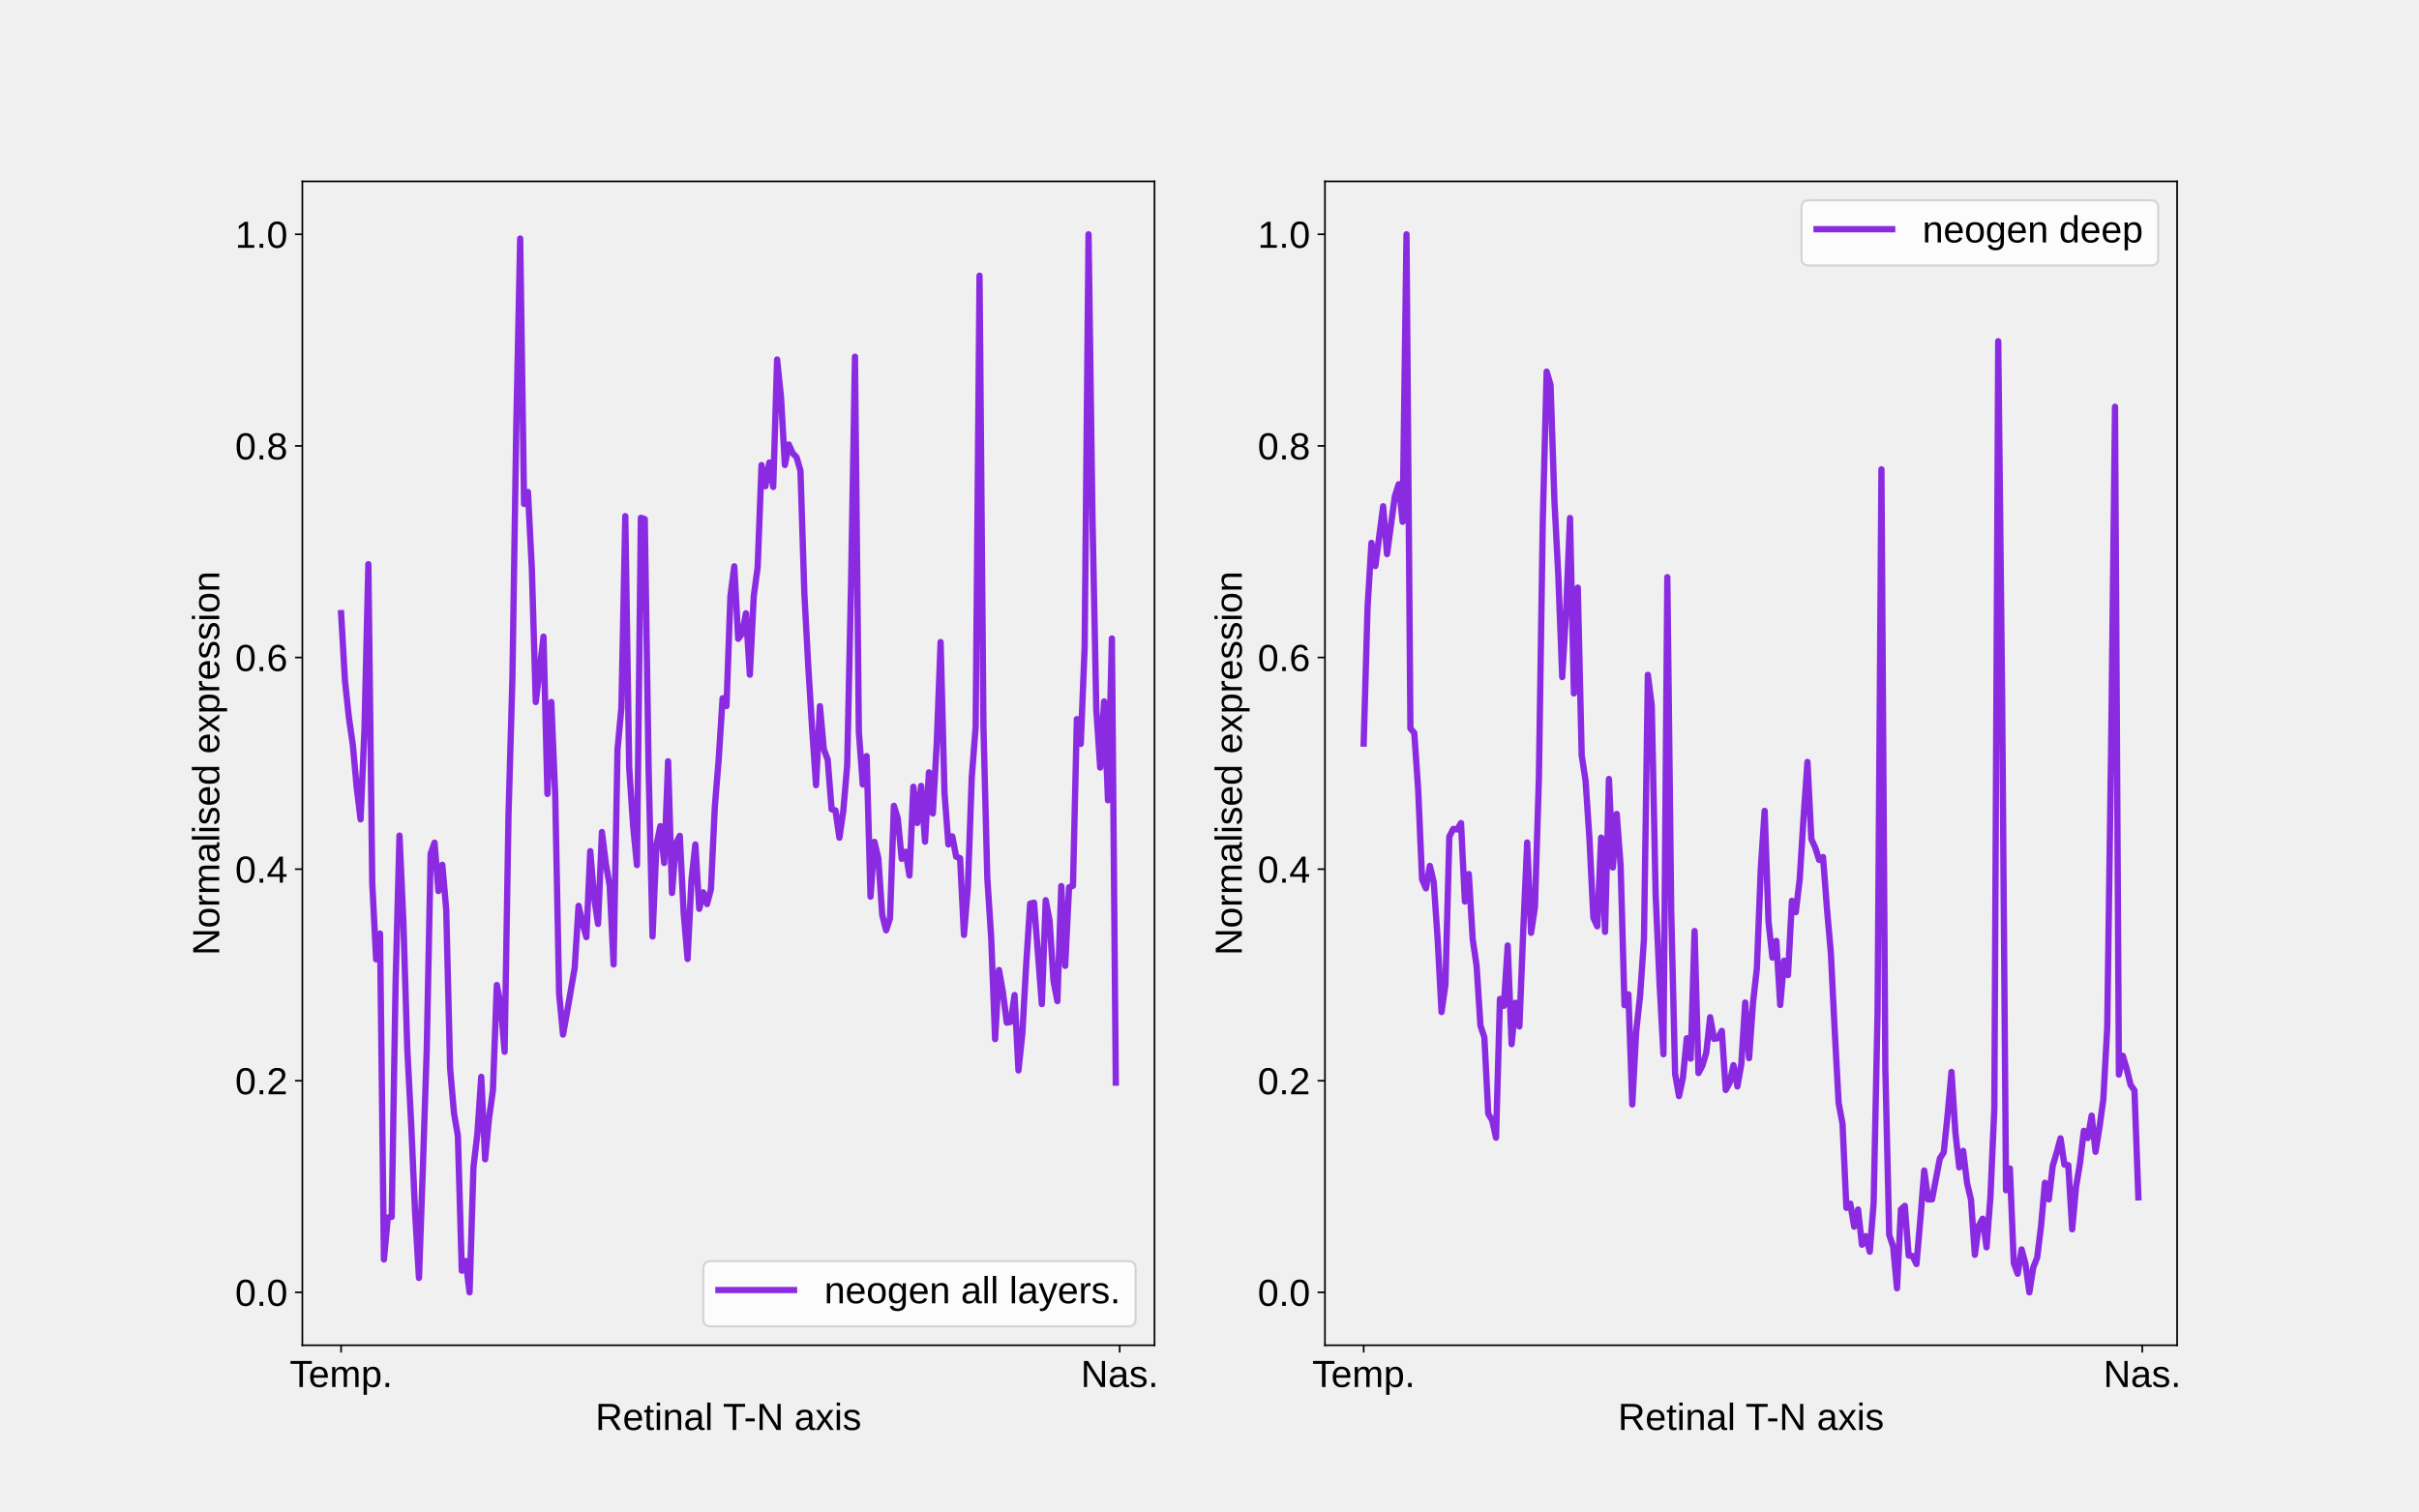
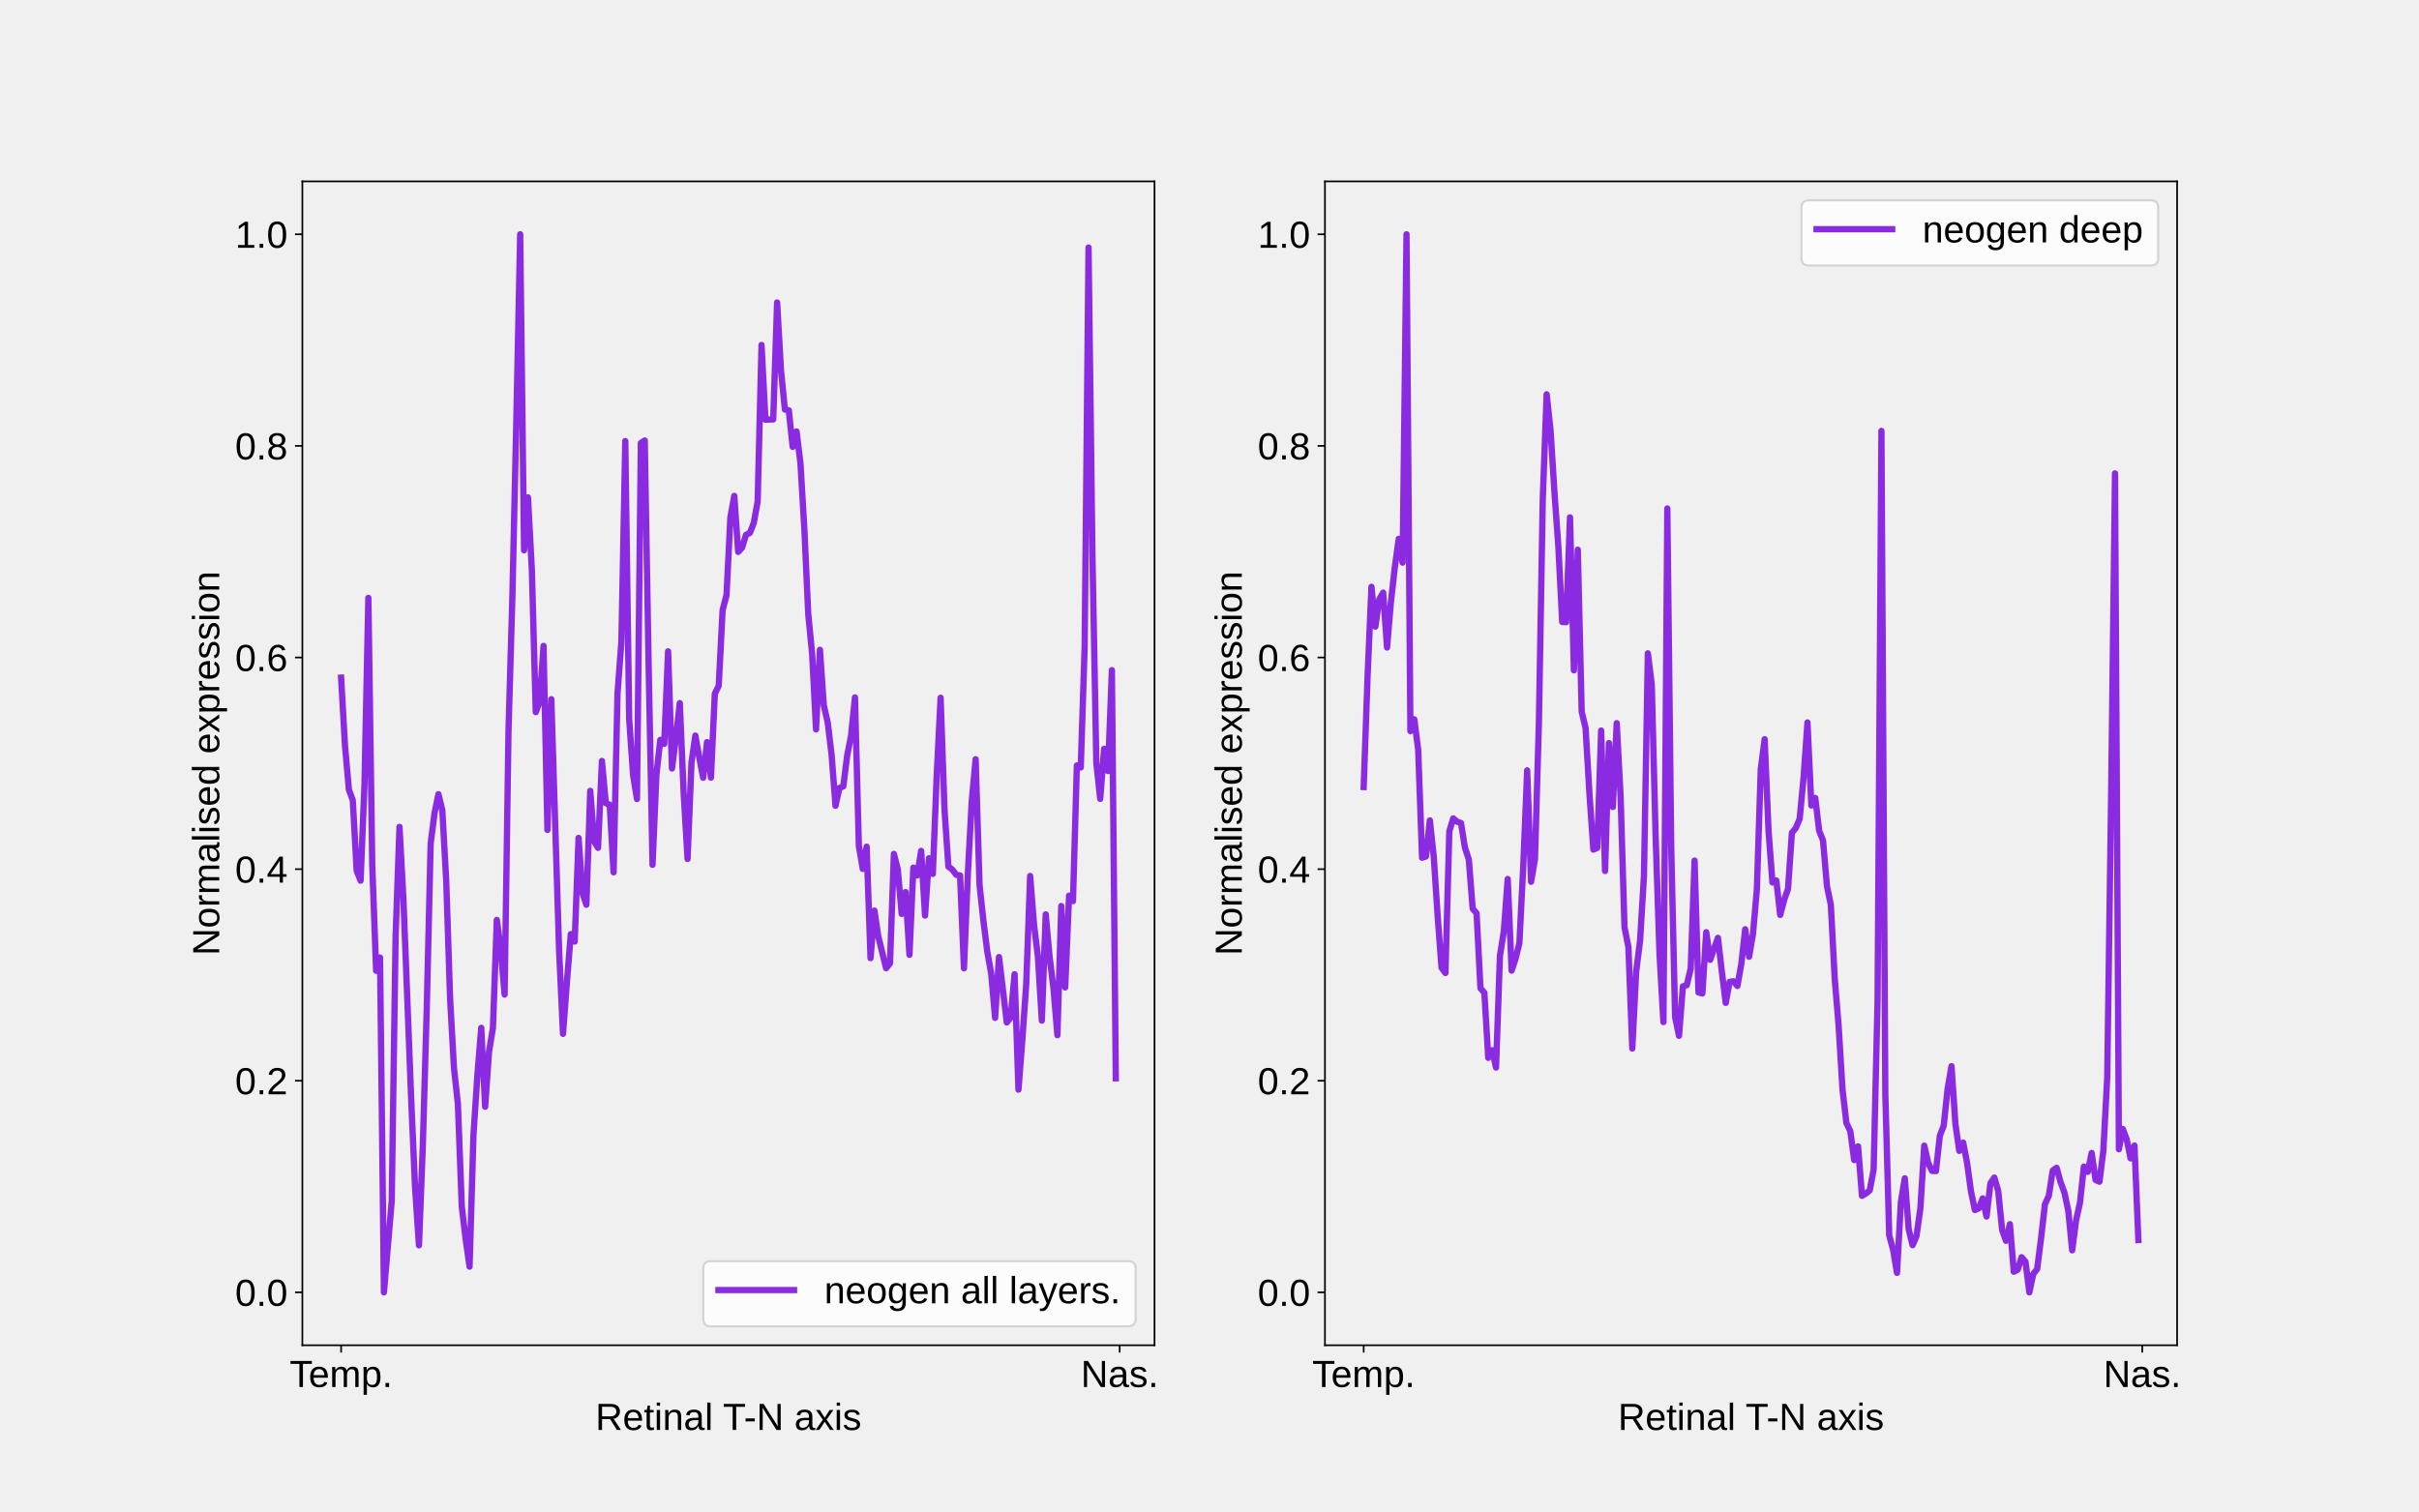
<svg xmlns="http://www.w3.org/2000/svg" xmlns:xlink="http://www.w3.org/1999/xlink" height="720pt" version="1.1" viewBox="0 0 1152 720" width="1152pt">
  <defs>
    <style type="text/css">
*{stroke-linecap:butt;stroke-linejoin:round;}
  </style>
  </defs>
  <g id="figure_1">
    <g id="patch_1">
      <path d="M 0 720  L 1152 720  L 1152 0  L 0 0  z " style="fill:none;" />
    </g>
    <g id="axes_1">
      <g id="patch_2">
        <path d="M 144 640.8  L 549.818 640.8  L 549.818 86.4  L 144 86.4  z " style="fill:none;" />
      </g>
      <g id="matplotlib.axis_1">
        <g id="xtick_1">
          <g id="line2d_1">
            <defs>
-               <path d="M 0 0  L 0 3.5  " id="m9ab0d49208" style="stroke:#000000;stroke-width:0.8;" />
+               <path d="M 0 0  L 0 3.5  " id="m7e0ebe819d" style="stroke:#000000;stroke-width:0.8;" />
            </defs>
            <g>
-               <use style="stroke:#000000;stroke-width:0.8;" x="162.446" xlink:href="#m9ab0d49208" y="640.8" />
+               <use style="stroke:#000000;stroke-width:0.8;" x="162.446" xlink:href="#m7e0ebe819d" y="640.8" />
            </g>
          </g>
          <g id="text_1">
            <text style="font-family:Arial;font-size:18px;font-style:normal;font-weight:regular;text-anchor:middle;" transform="rotate(-0, 162.4463, 660.6841)" x="162.446" y="660.684">Temp.</text>
          </g>
        </g>
        <g id="xtick_2">
          <g id="line2d_2">
            <g>
-               <use style="stroke:#000000;stroke-width:0.8;" x="533.226" xlink:href="#m9ab0d49208" y="640.8" />
+               <use style="stroke:#000000;stroke-width:0.8;" x="533.226" xlink:href="#m7e0ebe819d" y="640.8" />
            </g>
          </g>
          <g id="text_2">
            <text style="font-family:Arial;font-size:18px;font-style:normal;font-weight:regular;text-anchor:middle;" transform="rotate(-0, 533.2258, 660.6841)" x="533.226" y="660.684">Nas.</text>
          </g>
        </g>
        <g id="text_3">
          <text style="font-family:Arial;font-size:18px;font-style:normal;font-weight:normal;text-anchor:middle;" transform="rotate(-0, 346.9091, 681.1456)" x="346.909" y="681.146">Retinal T-N axis</text>
        </g>
      </g>
      <g id="matplotlib.axis_2">
        <g id="ytick_1">
          <g id="line2d_3">
            <defs>
-               <path d="M 0 0  L -3.5 0  " id="mdf51b39baa" style="stroke:#000000;stroke-width:0.8;" />
+               <path d="M 0 0  L -3.5 0  " id="m55febc5bff" style="stroke:#000000;stroke-width:0.8;" />
            </defs>
            <g>
-               <use style="stroke:#000000;stroke-width:0.8;" x="144" xlink:href="#mdf51b39baa" y="615.6" />
+               <use style="stroke:#000000;stroke-width:0.8;" x="144" xlink:href="#m55febc5bff" y="615.6" />
            </g>
          </g>
          <g id="text_4">
            <text style="font-family:Arial;font-size:18px;font-style:normal;font-weight:regular;text-anchor:end;" transform="rotate(-0, 137, 622.042)" x="137" y="622.042">0.0</text>
          </g>
        </g>
        <g id="ytick_2">
          <g id="line2d_4">
            <g>
-               <use style="stroke:#000000;stroke-width:0.8;" x="144" xlink:href="#mdf51b39baa" y="514.8" />
+               <use style="stroke:#000000;stroke-width:0.8;" x="144" xlink:href="#m55febc5bff" y="514.8" />
            </g>
          </g>
          <g id="text_5">
            <text style="font-family:Arial;font-size:18px;font-style:normal;font-weight:regular;text-anchor:end;" transform="rotate(-0, 137, 521.242)" x="137" y="521.242">0.2</text>
          </g>
        </g>
        <g id="ytick_3">
          <g id="line2d_5">
            <g>
-               <use style="stroke:#000000;stroke-width:0.8;" x="144" xlink:href="#mdf51b39baa" y="414" />
+               <use style="stroke:#000000;stroke-width:0.8;" x="144" xlink:href="#m55febc5bff" y="414" />
            </g>
          </g>
          <g id="text_6">
            <text style="font-family:Arial;font-size:18px;font-style:normal;font-weight:regular;text-anchor:end;" transform="rotate(-0, 137, 420.442)" x="137" y="420.442">0.4</text>
          </g>
        </g>
        <g id="ytick_4">
          <g id="line2d_6">
            <g>
-               <use style="stroke:#000000;stroke-width:0.8;" x="144" xlink:href="#mdf51b39baa" y="313.2" />
+               <use style="stroke:#000000;stroke-width:0.8;" x="144" xlink:href="#m55febc5bff" y="313.2" />
            </g>
          </g>
          <g id="text_7">
            <text style="font-family:Arial;font-size:18px;font-style:normal;font-weight:regular;text-anchor:end;" transform="rotate(-0, 137, 319.642)" x="137" y="319.642">0.6</text>
          </g>
        </g>
        <g id="ytick_5">
          <g id="line2d_7">
            <g>
-               <use style="stroke:#000000;stroke-width:0.8;" x="144" xlink:href="#mdf51b39baa" y="212.4" />
+               <use style="stroke:#000000;stroke-width:0.8;" x="144" xlink:href="#m55febc5bff" y="212.4" />
            </g>
          </g>
          <g id="text_8">
            <text style="font-family:Arial;font-size:18px;font-style:normal;font-weight:regular;text-anchor:end;" transform="rotate(-0, 137, 218.842)" x="137" y="218.842">0.8</text>
          </g>
        </g>
        <g id="ytick_6">
          <g id="line2d_8">
            <g>
-               <use style="stroke:#000000;stroke-width:0.8;" x="144" xlink:href="#mdf51b39baa" y="111.6" />
+               <use style="stroke:#000000;stroke-width:0.8;" x="144" xlink:href="#m55febc5bff" y="111.6" />
            </g>
          </g>
          <g id="text_9">
            <text style="font-family:Arial;font-size:18px;font-style:normal;font-weight:regular;text-anchor:end;" transform="rotate(-0, 137, 118.042)" x="137" y="118.042">1.0</text>
          </g>
        </g>
        <g id="text_10">
          <text style="font-family:Arial;font-size:18px;font-style:normal;font-weight:normal;text-anchor:middle;" transform="rotate(-90, 104.4025, 363.6)" x="104.403" y="363.6">Normalised expression</text>
        </g>
      </g>
      <g id="line2d_9">
-         <path clip-path="url(#p6f3b2adfb8)" d="M 162.446 292.066  L 164.3 324.402  L 166.154 341.805  L 168.008 354.68  L 169.862 375.004  L 171.716 390.29  L 173.57 347.387  L 175.424 268.747  L 177.277 420.452  L 179.131 456.983  L 180.985 444.684  L 182.839 599.936  L 184.693 579.953  L 186.547 579.642  L 188.401 467.71  L 190.255 398.016  L 192.109 439.268  L 193.963 499.554  L 195.816 535.289  L 197.67 577.428  L 199.524 608.741  L 201.378 556.532  L 203.232 499.765  L 205.086 406.738  L 206.94 401.404  L 208.794 424.435  L 210.648 411.927  L 212.502 433.218  L 214.355 508.805  L 216.209 530.223  L 218.063 541.057  L 219.917 605.279  L 221.771 600.664  L 223.625 615.6  L 225.479 555.907  L 227.333 540.116  L 229.187 512.922  L 231.04 552.232  L 232.894 532.654  L 234.748 519.336  L 236.602 469.216  L 238.456 478.832  L 240.31 500.994  L 242.164 388.131  L 244.018 323.21  L 245.872 202.843  L 247.726 113.625  L 249.579 240.054  L 251.433 234.338  L 253.287 271.026  L 255.141 334.405  L 258.849 303.258  L 260.703 378.207  L 262.557 334.398  L 264.411 378.759  L 266.265 473.27  L 268.118 492.818  L 269.972 482.624  L 273.68 461.065  L 275.534 431.483  L 277.388 439.598  L 279.242 446.409  L 281.096 405.427  L 282.95 427.59  L 284.804 440.111  L 286.657 396.313  L 288.511 411.325  L 290.365 421.931  L 292.219 459.401  L 294.073 357.09  L 295.927 337.155  L 297.781 245.855  L 299.635 365.555  L 301.489 393.167  L 303.342 412.075  L 305.196 246.659  L 307.05 247.254  L 308.904 366.913  L 310.758 446.08  L 312.612 402.657  L 314.466 393.53  L 316.32 411.071  L 318.174 362.62  L 320.028 425.356  L 321.881 401.702  L 323.735 398.151  L 325.589 434.934  L 327.443 456.79  L 329.297 419.176  L 331.151 402.246  L 333.005 432.922  L 334.859 425.06  L 336.713 430.659  L 338.567 423.582  L 340.42 384.351  L 342.274 361.528  L 344.128 332.611  L 345.982 336.322  L 347.836 284.195  L 349.69 269.745  L 351.544 304.292  L 353.398 301.825  L 355.252 292.129  L 357.106 321.386  L 358.959 284.055  L 360.813 270.241  L 362.667 221.533  L 364.521 231.627  L 366.375 220.291  L 368.229 231.959  L 370.083 171.231  L 371.937 189.228  L 373.791 221.492  L 375.645 211.71  L 377.498 215.861  L 379.352 217.808  L 381.206 224.24  L 383.06 282.754  L 384.914 317.311  L 386.768 347.108  L 388.622 374.019  L 390.476 336.376  L 392.33 356.871  L 394.183 361.918  L 396.037 385.505  L 397.891 386.054  L 399.745 399.048  L 401.599 386.313  L 403.453 364.593  L 405.307 277.822  L 407.161 169.906  L 409.015 348.683  L 410.869 373.688  L 412.722 360.155  L 414.576 427.13  L 416.43 401.008  L 418.284 408.783  L 420.138 435.753  L 421.992 443.154  L 423.846 437.449  L 425.7 383.855  L 427.554 389.888  L 429.408 409.088  L 431.261 405.732  L 433.115 417.041  L 434.969 374.764  L 436.823 392.023  L 438.677 374.364  L 440.531 400.918  L 442.385 367.902  L 444.239 387.506  L 446.093 354.382  L 447.947 305.864  L 449.8 377.601  L 451.654 402.241  L 453.508 398.382  L 455.362 408.081  L 457.216 408.782  L 459.07 445.338  L 460.924 422.658  L 462.778 370.381  L 464.632 346.315  L 466.485 131.32  L 468.339 345.892  L 470.193 418.347  L 472.047 446.826  L 473.901 494.969  L 475.755 462.054  L 477.609 472.618  L 479.463 487.131  L 481.317 486.752  L 483.171 473.977  L 485.024 509.9  L 486.878 492.2  L 488.732 459.013  L 490.586 430.428  L 492.44 429.986  L 496.148 478.311  L 498.002 428.818  L 499.856 438.665  L 501.71 467.317  L 503.563 476.885  L 505.417 422.052  L 507.271 460.084  L 509.125 422.667  L 510.979 421.957  L 512.833 342.555  L 514.687 354.367  L 516.541 308.313  L 518.395 111.6  L 520.249 245.213  L 522.102 338.319  L 523.956 365.642  L 525.81 334.12  L 527.664 381.209  L 529.518 304.126  L 531.372 515.672  L 531.372 515.672  " style="fill:none;stroke:#8a2be2;stroke-linecap:square;stroke-width:3;" />
+         <path clip-path="url(#pb3b5b00ce9)" d="M 162.446 322.796  L 164.3 355.26  L 166.154 376.142  L 168.008 381.224  L 169.862 414.77  L 171.716 419.503  L 173.57 373.836  L 175.424 284.791  L 177.277 411.963  L 179.131 462.435  L 180.985 456.1  L 182.839 615.6  L 186.547 572.206  L 188.401 445.793  L 190.255 393.872  L 192.109 428.064  L 195.816 523.461  L 197.67 565.861  L 199.524 593.207  L 201.378 545.267  L 203.232 480.405  L 205.086 401.818  L 206.94 387.332  L 208.794 378.288  L 210.648 385.995  L 212.502 419.544  L 214.355 475.807  L 216.209 508.919  L 218.063 525.782  L 219.917 574.704  L 221.771 590.391  L 223.625 603.344  L 225.479 540.637  L 227.333 512.356  L 229.187 489.597  L 231.04 527.201  L 232.894 500.943  L 234.748 489.642  L 236.602 438.2  L 238.456 451.913  L 240.31 473.74  L 242.164 347.873  L 244.018 283.964  L 245.872 201.362  L 247.726 111.6  L 249.579 262.128  L 251.433 236.931  L 253.287 271.475  L 255.141 339.222  L 256.995 334.253  L 258.849 307.669  L 260.703 395.33  L 262.557 333.058  L 266.265 453.019  L 268.118 492.478  L 269.972 467.921  L 271.826 444.951  L 273.68 448.505  L 275.534 399.131  L 277.388 425.358  L 279.242 430.963  L 281.096 376.72  L 282.95 400.862  L 284.804 403.859  L 286.657 362.467  L 288.511 382.587  L 290.365 383.363  L 292.219 415.522  L 294.073 330.314  L 295.927 305.76  L 297.781 210.1  L 299.635 342.483  L 301.489 369.235  L 303.342 380.596  L 305.196 211.019  L 307.05 209.827  L 308.904 317.242  L 310.758 411.955  L 312.612 368.906  L 314.466 352.426  L 316.32 354.345  L 318.174 310.261  L 320.028 366.079  L 321.881 351.452  L 323.735 334.921  L 325.589 378.02  L 327.443 409.163  L 329.297 363.308  L 331.151 350.382  L 333.005 360.786  L 334.859 370.467  L 336.713 353.492  L 338.567 370.43  L 340.42 330.427  L 342.274 326.662  L 344.128 290.651  L 345.982 283.506  L 347.836 246.44  L 349.69 236.206  L 351.544 262.877  L 353.398 260.882  L 355.252 254.808  L 357.106 253.841  L 358.959 249.149  L 360.813 238.958  L 362.667 164.326  L 364.521 199.927  L 366.375 199.798  L 368.229 199.796  L 370.083 144.079  L 371.937 176.486  L 373.791 195.086  L 375.645 195.449  L 377.498 212.877  L 379.352 205.524  L 381.206 220.735  L 383.06 252.016  L 384.914 292.576  L 386.768 311.482  L 388.622 347.445  L 390.476 309.519  L 392.33 336.056  L 394.183 344.138  L 396.037 359.584  L 397.891 383.826  L 399.745 375.378  L 401.599 374.566  L 403.453 359.871  L 405.307 350.359  L 407.161 332.225  L 409.015 403.021  L 410.869 413.902  L 412.722 403.291  L 414.576 456.4  L 416.43 433.763  L 418.284 446.146  L 421.992 461.209  L 423.846 458.848  L 425.7 406.75  L 427.554 414.071  L 429.408 435.347  L 431.261 424.94  L 433.115 454.817  L 434.969 413.305  L 436.823 416.974  L 438.677 405.293  L 440.531 436.122  L 442.385 408.821  L 444.239 416.29  L 446.093 369.16  L 447.947 332.362  L 449.8 385.589  L 451.654 412.812  L 453.508 414.194  L 455.362 416.697  L 457.216 417.032  L 459.07 461.25  L 460.924 416.191  L 462.778 381.52  L 464.632 361.662  L 466.485 421.546  L 468.339 438.702  L 470.193 453.419  L 472.047 463.769  L 473.901 484.85  L 475.755 455.886  L 479.463 487.04  L 481.317 484.662  L 483.171 464.057  L 485.024 519.03  L 486.878 495.187  L 488.732 468.644  L 490.586 417.26  L 492.44 440.557  L 494.294 455.778  L 496.148 486.152  L 498.002 435.553  L 499.856 455.909  L 501.71 470.933  L 503.563 493.115  L 505.417 431.567  L 507.271 470.366  L 509.125 426.642  L 510.979 429.246  L 512.833 364.627  L 514.687 365.594  L 516.541 308.192  L 518.395 117.914  L 520.249 263.88  L 522.102 363.436  L 523.956 380.538  L 525.81 356.692  L 527.664 367.294  L 529.518 319.222  L 531.372 513.644  L 531.372 513.644  " style="fill:none;stroke:#8a2be2;stroke-linecap:square;stroke-width:3;" />
      </g>
      <g id="patch_3">
        <path d="M 144 640.8  L 144 86.4  " style="fill:none;stroke:#000000;stroke-linecap:square;stroke-linejoin:miter;stroke-width:0.8;" />
      </g>
      <g id="patch_4">
        <path d="M 549.818 640.8  L 549.818 86.4  " style="fill:none;stroke:#000000;stroke-linecap:square;stroke-linejoin:miter;stroke-width:0.8;" />
      </g>
      <g id="patch_5">
        <path d="M 144 640.8  L 549.818 640.8  " style="fill:none;stroke:#000000;stroke-linecap:square;stroke-linejoin:miter;stroke-width:0.8;" />
      </g>
      <g id="patch_6">
        <path d="M 144 86.4  L 549.818 86.4  " style="fill:none;stroke:#000000;stroke-linecap:square;stroke-linejoin:miter;stroke-width:0.8;" />
      </g>
      <g id="legend_1">
        <g id="patch_7">
          <path d="M 338.538 631.8  L 537.218 631.8  Q 540.818 631.8 540.818 628.2  L 540.818 604.327  Q 540.818 600.727 537.218 600.727  L 338.538 600.727  Q 334.938 600.727 334.938 604.327  L 334.938 628.2  Q 334.938 631.8 338.538 631.8  z " style="fill:#ffffff;opacity:0.8;stroke:#cccccc;stroke-linejoin:miter;" />
        </g>
        <g id="line2d_10">
          <path d="M 342.138 614.512  L 378.138 614.512  " style="fill:none;stroke:#8a2be2;stroke-linecap:square;stroke-width:3;" />
        </g>
        <g id="line2d_11" />
        <g id="text_11">
          <text style="font-family:Arial;font-size:18px;font-style:normal;font-weight:regular;text-anchor:start;" transform="rotate(-0, 392.5376, 620.8116)" x="392.538" y="620.812">neogen all layers.</text>
        </g>
      </g>
    </g>
    <g id="axes_2">
      <g id="patch_8">
        <path d="M 630.982 640.8  L 1036.8 640.8  L 1036.8 86.4  L 630.982 86.4  z " style="fill:none;" />
      </g>
      <g id="matplotlib.axis_3">
        <g id="xtick_3">
          <g id="line2d_12">
            <g>
-               <use style="stroke:#000000;stroke-width:0.8;" x="649.428" xlink:href="#m9ab0d49208" y="640.8" />
+               <use style="stroke:#000000;stroke-width:0.8;" x="649.428" xlink:href="#m7e0ebe819d" y="640.8" />
            </g>
          </g>
          <g id="text_12">
            <text style="font-family:Arial;font-size:18px;font-style:normal;font-weight:regular;text-anchor:middle;" transform="rotate(-0, 649.4281, 660.6841)" x="649.428" y="660.684">Temp.</text>
          </g>
        </g>
        <g id="xtick_4">
          <g id="line2d_13">
            <g>
-               <use style="stroke:#000000;stroke-width:0.8;" x="1020.208" xlink:href="#m9ab0d49208" y="640.8" />
+               <use style="stroke:#000000;stroke-width:0.8;" x="1020.208" xlink:href="#m7e0ebe819d" y="640.8" />
            </g>
          </g>
          <g id="text_13">
            <text style="font-family:Arial;font-size:18px;font-style:normal;font-weight:regular;text-anchor:middle;" transform="rotate(-0, 1020.208, 660.6841)" x="1020.208" y="660.684">Nas.</text>
          </g>
        </g>
        <g id="text_14">
          <text style="font-family:Arial;font-size:18px;font-style:normal;font-weight:normal;text-anchor:middle;" transform="rotate(-0, 833.8909, 681.1456)" x="833.891" y="681.146">Retinal T-N axis</text>
        </g>
      </g>
      <g id="matplotlib.axis_4">
        <g id="ytick_7">
          <g id="line2d_14">
            <g>
-               <use style="stroke:#000000;stroke-width:0.8;" x="630.982" xlink:href="#mdf51b39baa" y="615.6" />
+               <use style="stroke:#000000;stroke-width:0.8;" x="630.982" xlink:href="#m55febc5bff" y="615.6" />
            </g>
          </g>
          <g id="text_15">
            <text style="font-family:Arial;font-size:18px;font-style:normal;font-weight:regular;text-anchor:end;" transform="rotate(-0, 623.9818, 622.042)" x="623.982" y="622.042">0.0</text>
          </g>
        </g>
        <g id="ytick_8">
          <g id="line2d_15">
            <g>
-               <use style="stroke:#000000;stroke-width:0.8;" x="630.982" xlink:href="#mdf51b39baa" y="514.8" />
+               <use style="stroke:#000000;stroke-width:0.8;" x="630.982" xlink:href="#m55febc5bff" y="514.8" />
            </g>
          </g>
          <g id="text_16">
            <text style="font-family:Arial;font-size:18px;font-style:normal;font-weight:regular;text-anchor:end;" transform="rotate(-0, 623.9818, 521.242)" x="623.982" y="521.242">0.2</text>
          </g>
        </g>
        <g id="ytick_9">
          <g id="line2d_16">
            <g>
-               <use style="stroke:#000000;stroke-width:0.8;" x="630.982" xlink:href="#mdf51b39baa" y="414" />
+               <use style="stroke:#000000;stroke-width:0.8;" x="630.982" xlink:href="#m55febc5bff" y="414" />
            </g>
          </g>
          <g id="text_17">
            <text style="font-family:Arial;font-size:18px;font-style:normal;font-weight:regular;text-anchor:end;" transform="rotate(-0, 623.9818, 420.442)" x="623.982" y="420.442">0.4</text>
          </g>
        </g>
        <g id="ytick_10">
          <g id="line2d_17">
            <g>
-               <use style="stroke:#000000;stroke-width:0.8;" x="630.982" xlink:href="#mdf51b39baa" y="313.2" />
+               <use style="stroke:#000000;stroke-width:0.8;" x="630.982" xlink:href="#m55febc5bff" y="313.2" />
            </g>
          </g>
          <g id="text_18">
            <text style="font-family:Arial;font-size:18px;font-style:normal;font-weight:regular;text-anchor:end;" transform="rotate(-0, 623.9818, 319.642)" x="623.982" y="319.642">0.6</text>
          </g>
        </g>
        <g id="ytick_11">
          <g id="line2d_18">
            <g>
-               <use style="stroke:#000000;stroke-width:0.8;" x="630.982" xlink:href="#mdf51b39baa" y="212.4" />
+               <use style="stroke:#000000;stroke-width:0.8;" x="630.982" xlink:href="#m55febc5bff" y="212.4" />
            </g>
          </g>
          <g id="text_19">
            <text style="font-family:Arial;font-size:18px;font-style:normal;font-weight:regular;text-anchor:end;" transform="rotate(-0, 623.9818, 218.842)" x="623.982" y="218.842">0.8</text>
          </g>
        </g>
        <g id="ytick_12">
          <g id="line2d_19">
            <g>
-               <use style="stroke:#000000;stroke-width:0.8;" x="630.982" xlink:href="#mdf51b39baa" y="111.6" />
+               <use style="stroke:#000000;stroke-width:0.8;" x="630.982" xlink:href="#m55febc5bff" y="111.6" />
            </g>
          </g>
          <g id="text_20">
            <text style="font-family:Arial;font-size:18px;font-style:normal;font-weight:regular;text-anchor:end;" transform="rotate(-0, 623.9818, 118.042)" x="623.982" y="118.042">1.0</text>
          </g>
        </g>
        <g id="text_21">
          <text style="font-family:Arial;font-size:18px;font-style:normal;font-weight:normal;text-anchor:middle;" transform="rotate(-90, 591.3843, 363.6)" x="591.384" y="363.6">Normalised expression</text>
        </g>
      </g>
      <g id="line2d_20">
-         <path clip-path="url(#pc91570d67d)" d="M 649.428 354.198  L 651.282 289.086  L 653.136 258.591  L 654.99 269.646  L 658.698 241.155  L 660.551 263.95  L 664.259 236.4  L 666.113 230.65  L 667.967 248.555  L 669.821 111.6  L 671.675 346.981  L 673.529 349.137  L 675.383 376.27  L 677.237 418.952  L 679.09 423.181  L 680.944 412.472  L 682.798 420.227  L 684.652 447.434  L 686.506 482.08  L 688.36 469.032  L 690.214 398.522  L 692.068 394.855  L 693.922 395.091  L 695.776 392.081  L 697.629 429.432  L 699.483 416.336  L 701.337 447.263  L 703.191 460.031  L 705.045 488.603  L 706.899 494.148  L 708.753 530.545  L 710.607 533.614  L 712.461 541.943  L 714.315 475.844  L 716.168 479.113  L 718.022 450.378  L 719.876 497.391  L 721.73 477.665  L 723.584 488.949  L 725.438 442.751  L 727.292 401.307  L 729.146 444.359  L 731 432.017  L 732.853 371.03  L 734.707 248.564  L 736.561 176.996  L 738.415 183.345  L 740.269 238.515  L 742.123 274.431  L 743.977 322.532  L 745.831 291.025  L 747.685 246.752  L 749.539 330.331  L 751.392 279.911  L 753.246 359.746  L 755.1 371.939  L 756.954 399.663  L 758.808 437.14  L 760.662 441.257  L 762.516 398.986  L 764.37 443.892  L 766.224 371.053  L 768.078 413.243  L 769.931 387.716  L 771.785 412.199  L 773.639 478.834  L 775.493 473.623  L 777.347 526.114  L 779.201 491.403  L 781.055 474.312  L 782.909 447.418  L 784.763 321.429  L 786.617 336.209  L 788.47 426.221  L 790.324 468.086  L 792.178 502.193  L 794.032 274.92  L 795.886 434.075  L 797.74 511.528  L 799.594 522.126  L 801.448 513.42  L 803.302 494.558  L 805.155 504.274  L 807.009 443.495  L 808.863 511.146  L 810.717 507.648  L 812.571 501.467  L 814.425 484.539  L 816.279 494.86  L 818.133 494.509  L 819.987 491.058  L 821.841 519.202  L 823.694 515.831  L 825.548 507.384  L 827.402 517.527  L 829.256 506.972  L 831.11 477.528  L 832.964 504.051  L 834.818 477.925  L 836.672 461.337  L 838.526 413.982  L 840.38 386.247  L 842.233 439.233  L 844.087 456.145  L 845.941 448.195  L 847.795 478.715  L 849.649 457.638  L 851.503 464.493  L 853.357 429.098  L 855.211 434.494  L 857.065 418.836  L 858.919 389.288  L 860.772 362.939  L 862.626 399.71  L 864.48 403.795  L 866.334 409.648  L 868.188 408.23  L 870.042 432.691  L 871.896 453.786  L 873.75 491.019  L 875.604 525.329  L 877.458 535.302  L 879.311 575.366  L 881.165 573.333  L 883.019 584.308  L 884.873 576.133  L 886.727 592.926  L 888.581 588.843  L 890.435 596.248  L 892.289 573.069  L 894.143 482.568  L 895.996 223.57  L 897.85 509.011  L 899.704 588.219  L 901.558 593.75  L 903.412 613.673  L 905.266 576.131  L 907.12 574.39  L 908.974 598.068  L 910.828 598.287  L 912.682 602.13  L 914.535 580.78  L 916.389 557.573  L 918.243 571.366  L 920.097 571.29  L 923.805 551.855  L 925.659 548.942  L 927.513 531.047  L 929.367 510.608  L 931.221 539.421  L 933.074 556.079  L 934.928 548.193  L 936.782 563.565  L 938.636 571.39  L 940.49 597.71  L 942.344 583.849  L 944.198 580.533  L 946.052 594.178  L 947.906 570.045  L 949.76 528.127  L 951.613 162.54  L 953.467 330.863  L 955.321 566.975  L 957.175 556.586  L 959.029 601.702  L 960.883 606.734  L 962.737 595.146  L 964.591 602.054  L 966.445 615.6  L 968.298 603.756  L 970.152 599.1  L 972.006 584.057  L 973.86 563.402  L 975.714 571.322  L 977.568 555.393  L 979.422 549.087  L 981.276 542.245  L 983.13 554.77  L 984.984 555.012  L 986.837 585.574  L 988.691 565.328  L 990.545 554.086  L 992.399 538.649  L 994.253 542.11  L 996.107 531.417  L 997.961 548.66  L 999.815 537.134  L 1001.669 523.672  L 1003.523 489.515  L 1005.376 356.495  L 1007.23 193.75  L 1009.084 511.86  L 1010.938 502.906  L 1012.792 509.123  L 1014.646 516.751  L 1016.5 519.412  L 1018.354 570.335  L 1018.354 570.335  " style="fill:none;stroke:#8a2be2;stroke-linecap:square;stroke-width:3;" />
+         <path clip-path="url(#p1d34a9e9b2)" d="M 649.428 374.89  L 651.282 322.123  L 653.136 279.519  L 654.99 298.481  L 656.844 285.486  L 658.698 282.281  L 660.551 308.439  L 662.405 286.658  L 664.259 270.175  L 666.113 256.656  L 667.967 267.985  L 669.821 111.6  L 671.675 348.261  L 673.529 342.642  L 675.383 357.141  L 677.237 408.58  L 679.09 407.946  L 680.944 390.785  L 682.798 408.113  L 684.652 436.348  L 686.506 460.959  L 688.36 463.48  L 690.214 395.938  L 692.068 389.843  L 693.922 391.402  L 695.776 392.057  L 697.629 403.713  L 699.483 409.37  L 701.337 432.845  L 703.191 435.02  L 705.045 470.729  L 706.899 472.871  L 708.753 503.892  L 710.607 500.278  L 712.461 508.523  L 714.315 455.305  L 716.168 443.584  L 718.022 418.703  L 719.876 462.35  L 721.73 456.761  L 723.584 449.216  L 725.438 412.153  L 727.292 366.945  L 729.146 420.034  L 731 409.196  L 732.853 344.78  L 734.707 237.875  L 736.561 187.821  L 738.415 204.945  L 740.269 234.396  L 742.123 260.267  L 743.977 296.258  L 745.831 296.367  L 747.685 246.448  L 749.539 319.301  L 751.392 261.862  L 753.246 338.965  L 755.1 346.804  L 756.954 378.265  L 758.808 404.708  L 760.662 403.887  L 762.516 347.982  L 764.37 414.897  L 766.224 353.97  L 768.078 384.4  L 769.931 344.473  L 771.785 379.412  L 773.639 441.698  L 775.493 451.112  L 777.347 499.463  L 779.201 462.79  L 781.055 448.064  L 782.909 417.081  L 784.763 311.203  L 786.617 326.032  L 788.47 398.828  L 790.324 454.781  L 792.178 486.844  L 794.032 242.2  L 795.886 403.643  L 797.74 484.533  L 799.594 493.397  L 801.448 469.844  L 803.302 469.272  L 805.155 461.411  L 807.009 409.939  L 808.863 472.74  L 810.717 473.214  L 812.571 444.053  L 814.425 457.211  L 818.133 446.719  L 819.987 462.787  L 821.841 477.711  L 823.694 467.705  L 825.548 467.428  L 827.402 469.67  L 829.256 459.235  L 831.11 442.655  L 832.964 455.734  L 834.818 444.853  L 836.672 423.707  L 838.526 366.361  L 840.38 352.114  L 842.233 395.837  L 844.087 420.374  L 845.941 419.428  L 847.795 435.832  L 849.649 428.745  L 851.503 423.439  L 853.357 396.724  L 855.211 394.43  L 857.065 389.988  L 858.919 370.371  L 860.772 344.132  L 862.626 383.696  L 864.48 380.107  L 866.334 395.706  L 868.188 400.431  L 870.042 422.065  L 871.896 431.005  L 873.75 466.17  L 875.604 488.631  L 877.458 518.962  L 879.311 534.951  L 881.165 538.802  L 883.019 552.593  L 884.873 546.064  L 886.727 569.633  L 888.581 568.549  L 890.435 567.004  L 892.289 557.12  L 894.143 476.804  L 895.996 205.251  L 897.85 521.48  L 899.704 588.463  L 901.558 595.347  L 903.412 606.328  L 905.266 572.456  L 907.12 561.258  L 908.974 585.529  L 910.828 593.133  L 912.682 588.843  L 914.535 575.655  L 916.389 545.713  L 918.243 553.899  L 920.097 557.744  L 921.951 557.844  L 923.805 541.017  L 925.659 536.166  L 927.513 518.686  L 929.367 507.872  L 931.221 535.403  L 933.074 548.206  L 934.928 544.283  L 936.782 553.872  L 938.636 567.494  L 940.49 576.378  L 942.344 575.594  L 944.198 570.851  L 946.052 579.474  L 947.906 563.615  L 949.76 560.923  L 951.613 567.301  L 953.467 585.89  L 955.321 591.058  L 957.175 583.117  L 959.029 605.799  L 960.883 604.838  L 962.737 598.855  L 964.591 600.998  L 966.445 615.6  L 968.298 606.869  L 970.152 604.474  L 972.006 589.938  L 973.86 573.63  L 975.714 569.548  L 977.568 557.608  L 979.422 556.265  L 981.276 563.008  L 983.13 568.019  L 984.984 576.773  L 986.837 595.572  L 988.691 581.36  L 990.545 572.908  L 992.399 555.703  L 994.253 558.204  L 996.107 549.194  L 997.961 562.026  L 999.815 562.901  L 1001.669 548.231  L 1003.523 513.298  L 1005.376 379.847  L 1007.23 225.5  L 1009.084 547.437  L 1010.938 537.761  L 1012.792 542.695  L 1014.646 551.773  L 1016.5 545.651  L 1018.354 590.693  L 1018.354 590.693  " style="fill:none;stroke:#8a2be2;stroke-linecap:square;stroke-width:3;" />
      </g>
      <g id="patch_9">
        <path d="M 630.982 640.8  L 630.982 86.4  " style="fill:none;stroke:#000000;stroke-linecap:square;stroke-linejoin:miter;stroke-width:0.8;" />
      </g>
      <g id="patch_10">
        <path d="M 1036.8 640.8  L 1036.8 86.4  " style="fill:none;stroke:#000000;stroke-linecap:square;stroke-linejoin:miter;stroke-width:0.8;" />
      </g>
      <g id="patch_11">
        <path d="M 630.982 640.8  L 1036.8 640.8  " style="fill:none;stroke:#000000;stroke-linecap:square;stroke-linejoin:miter;stroke-width:0.8;" />
      </g>
      <g id="patch_12">
        <path d="M 630.982 86.4  L 1036.8 86.4  " style="fill:none;stroke:#000000;stroke-linecap:square;stroke-linejoin:miter;stroke-width:0.8;" />
      </g>
      <g id="legend_2">
        <g id="patch_13">
          <path d="M 861.503 126.472  L 1024.2 126.472  Q 1027.8 126.472 1027.8 122.873  L 1027.8 99  Q 1027.8 95.4 1024.2 95.4  L 861.503 95.4  Q 857.903 95.4 857.903 99  L 857.903 122.873  Q 857.903 126.472 861.503 126.472  z " style="fill:#ffffff;opacity:0.8;stroke:#cccccc;stroke-linejoin:miter;" />
        </g>
        <g id="line2d_21">
          <path d="M 865.102 109.184  L 901.102 109.184  " style="fill:none;stroke:#8a2be2;stroke-linecap:square;stroke-width:3;" />
        </g>
        <g id="line2d_22" />
        <g id="text_22">
          <text style="font-family:Arial;font-size:18px;font-style:normal;font-weight:regular;text-anchor:start;" transform="rotate(-0, 915.5025, 115.4841)" x="915.503" y="115.484">neogen deep</text>
        </g>
      </g>
    </g>
  </g>
  <defs>
-     <clipPath id="p6f3b2adfb8">
+     <clipPath id="pb3b5b00ce9">
      <rect height="554.4" width="405.818" x="144" y="86.4" />
    </clipPath>
-     <clipPath id="pc91570d67d">
+     <clipPath id="p1d34a9e9b2">
      <rect height="554.4" width="405.818" x="630.982" y="86.4" />
    </clipPath>
  </defs>
</svg>
